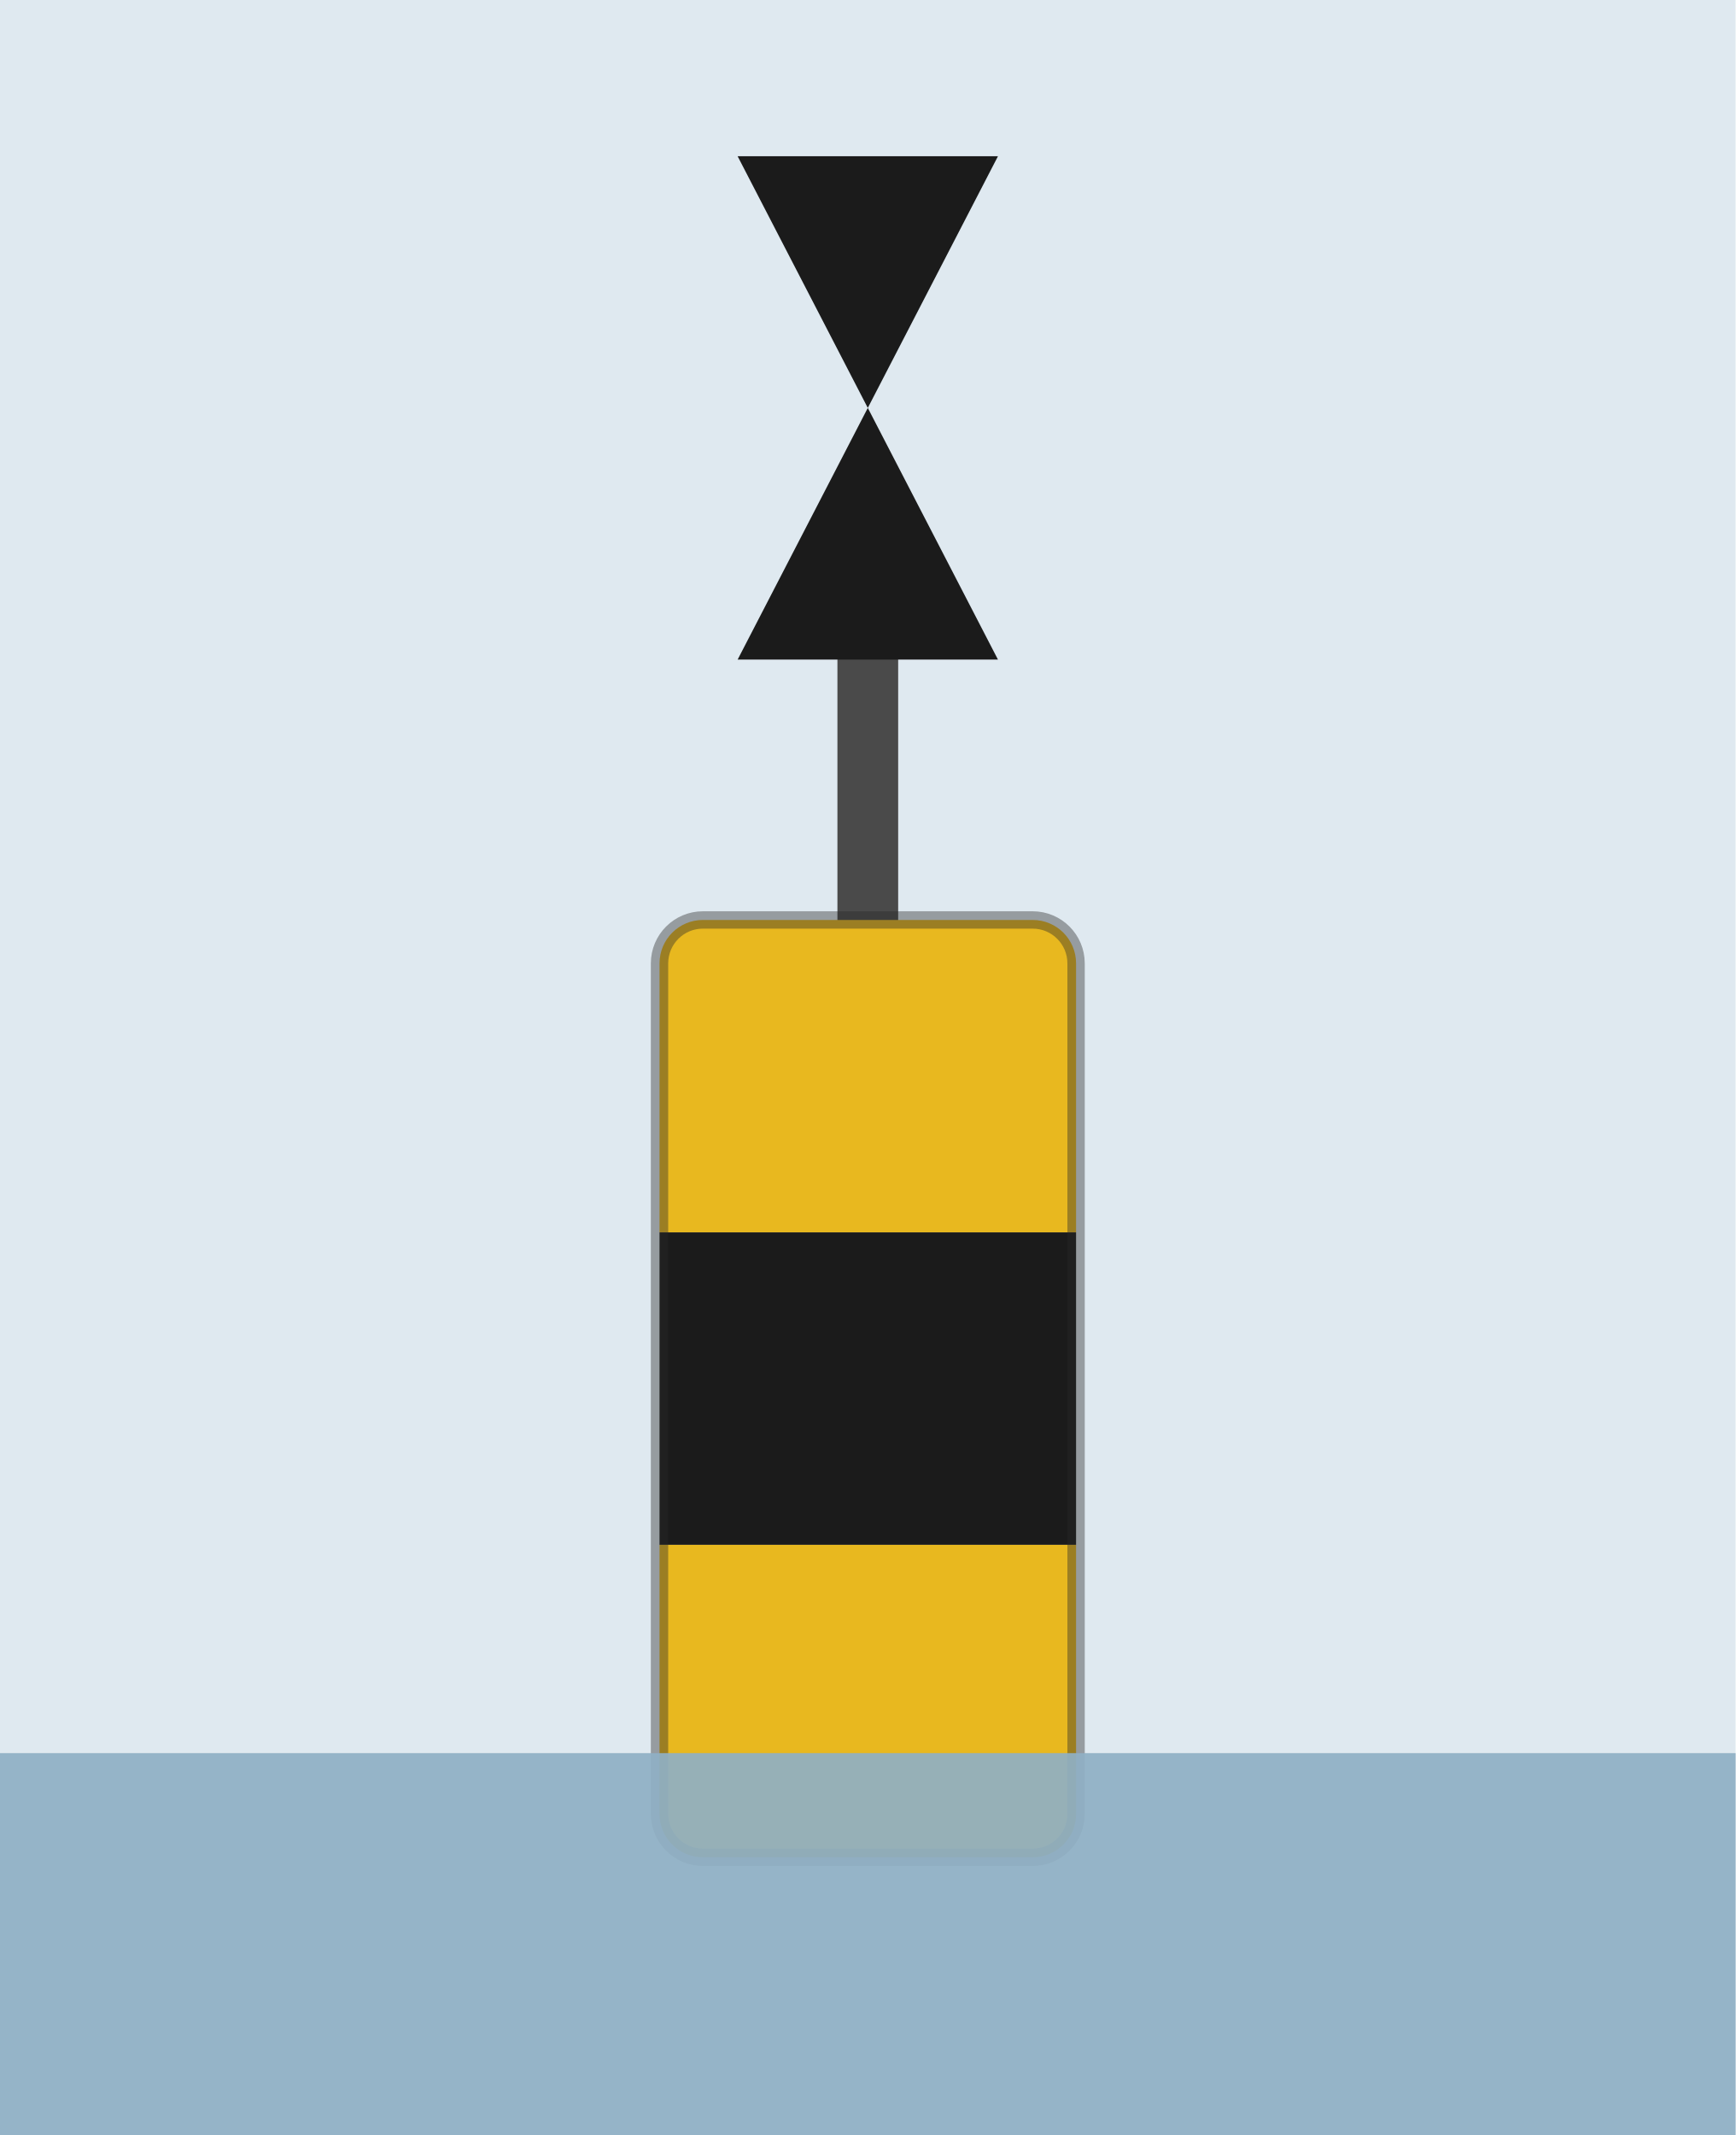
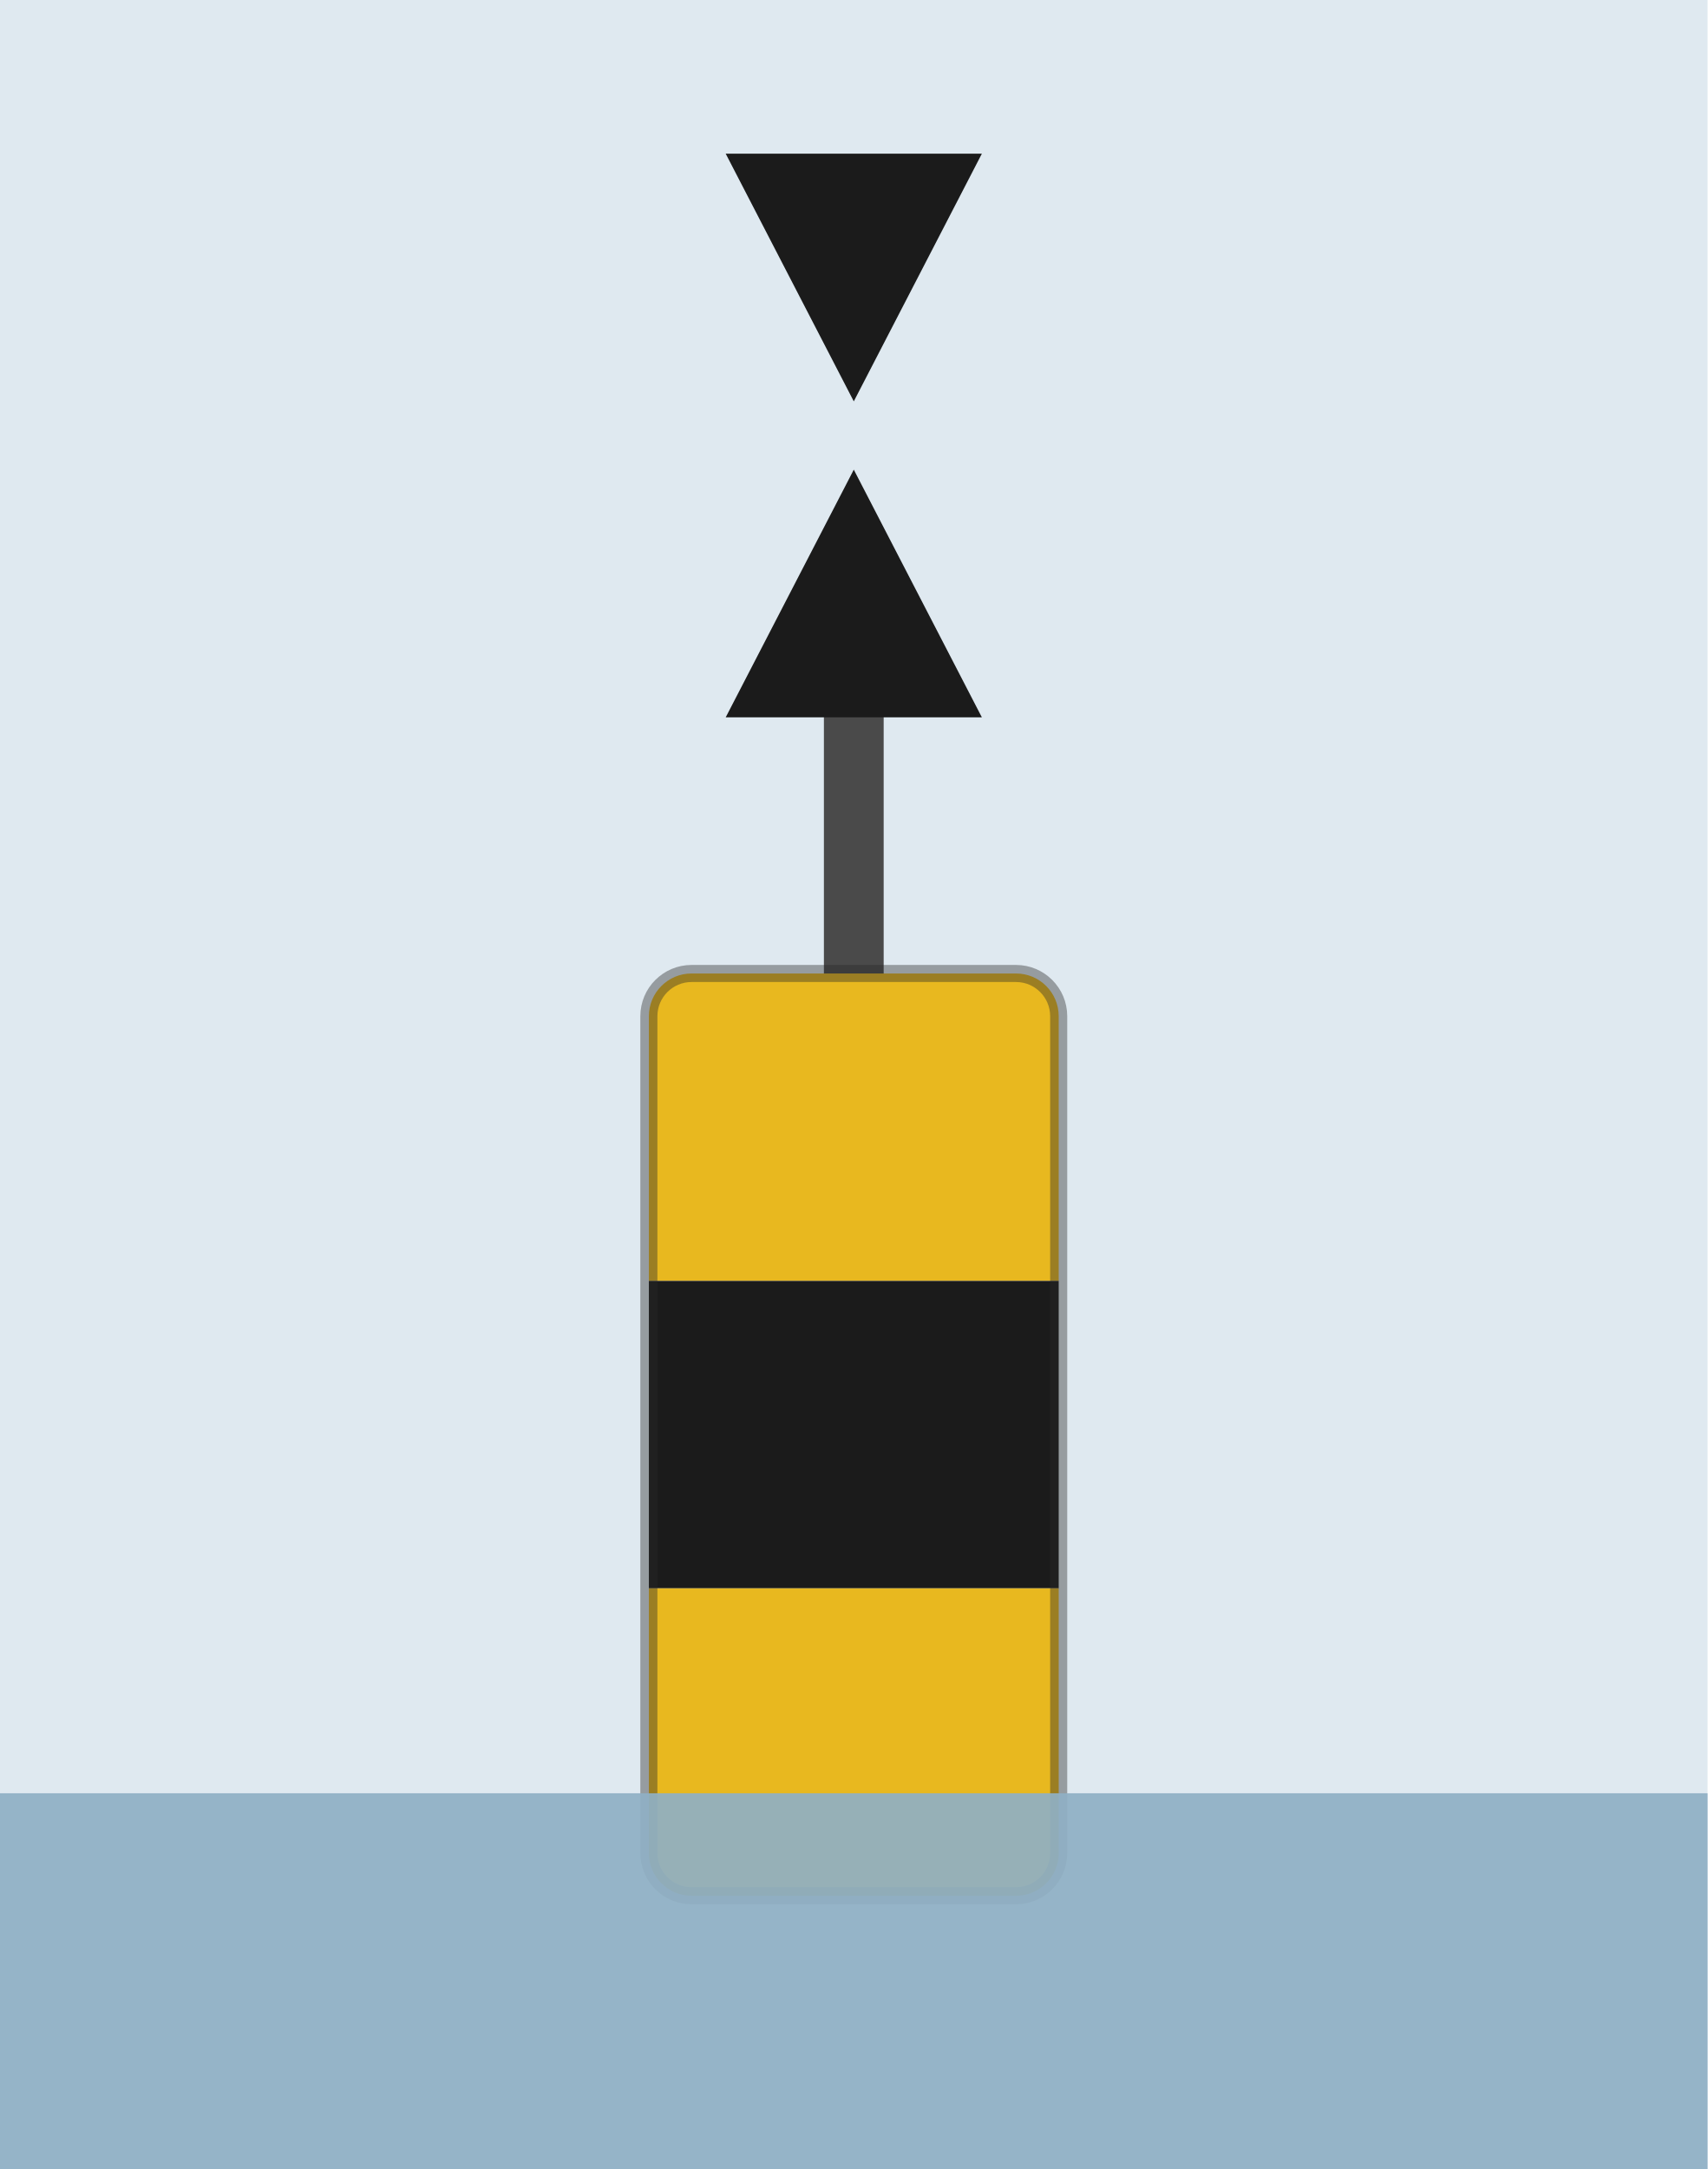
- <svg xmlns="http://www.w3.org/2000/svg" viewBox="0 0 200 246" width="200" height="246" role="img">
+ <svg xmlns="http://www.w3.org/2000/svg" viewBox="0 0 200 254" width="200" height="254" role="img">
  <defs>
    <clipPath id="c">
-       <rect x="76.0" y="106" width="48" height="108" rx="5" />
+       <rect x="76.0" y="114" width="48" height="108" rx="5" />
    </clipPath>
  </defs>
-   <rect width="200" height="246" fill="#dfe9f0" />
-   <line x1="100.0" y1="76" x2="100.0" y2="116" stroke="#4a4a4a" stroke-width="7" stroke-linecap="round" />
+   <rect width="200" height="254" fill="#dfe9f0" />
+   <line x1="100.0" y1="84" x2="100.0" y2="124" stroke="#4a4a4a" stroke-width="7" stroke-linecap="round" />
  <g clip-path="url(#c)">
-     <rect x="76.0" y="106.00" width="48" height="36.00" fill="#e8b81f" />
-     <rect x="76.0" y="142.00" width="48" height="36.00" fill="#1b1b1b" />
-     <rect x="76.0" y="178.00" width="48" height="36.00" fill="#e8b81f" />
+     <rect x="76.0" y="114.00" width="48" height="36.00" fill="#e8b81f" />
+     <rect x="76.0" y="150.00" width="48" height="36.00" fill="#1b1b1b" />
+     <rect x="76.0" y="186.00" width="48" height="36.00" fill="#e8b81f" />
  </g>
-   <rect x="76.0" y="106" width="48" height="108" rx="5" fill="none" stroke="#2a2a2a" stroke-width="2" stroke-opacity="0.4" />
-   <polygon points="100.0,47.0 115.0,76.0 85.0,76.0" fill="#1b1b1b" />
+   <rect x="76.0" y="114" width="48" height="108" rx="5" fill="none" stroke="#2a2a2a" stroke-width="2" stroke-opacity="0.4" />
+   <polygon points="100.0,55.0 115.0,84.0 85.0,84.0" fill="#1b1b1b" />
  <polygon points="100.0,47.0 115.0,18.0 85.0,18.0" fill="#1b1b1b" />
-   <rect y="202" width="200" height="44" fill="#8fb0c4" fill-opacity="0.92" />
+   <rect y="210" width="200" height="44" fill="#8fb0c4" fill-opacity="0.92" />
</svg>
